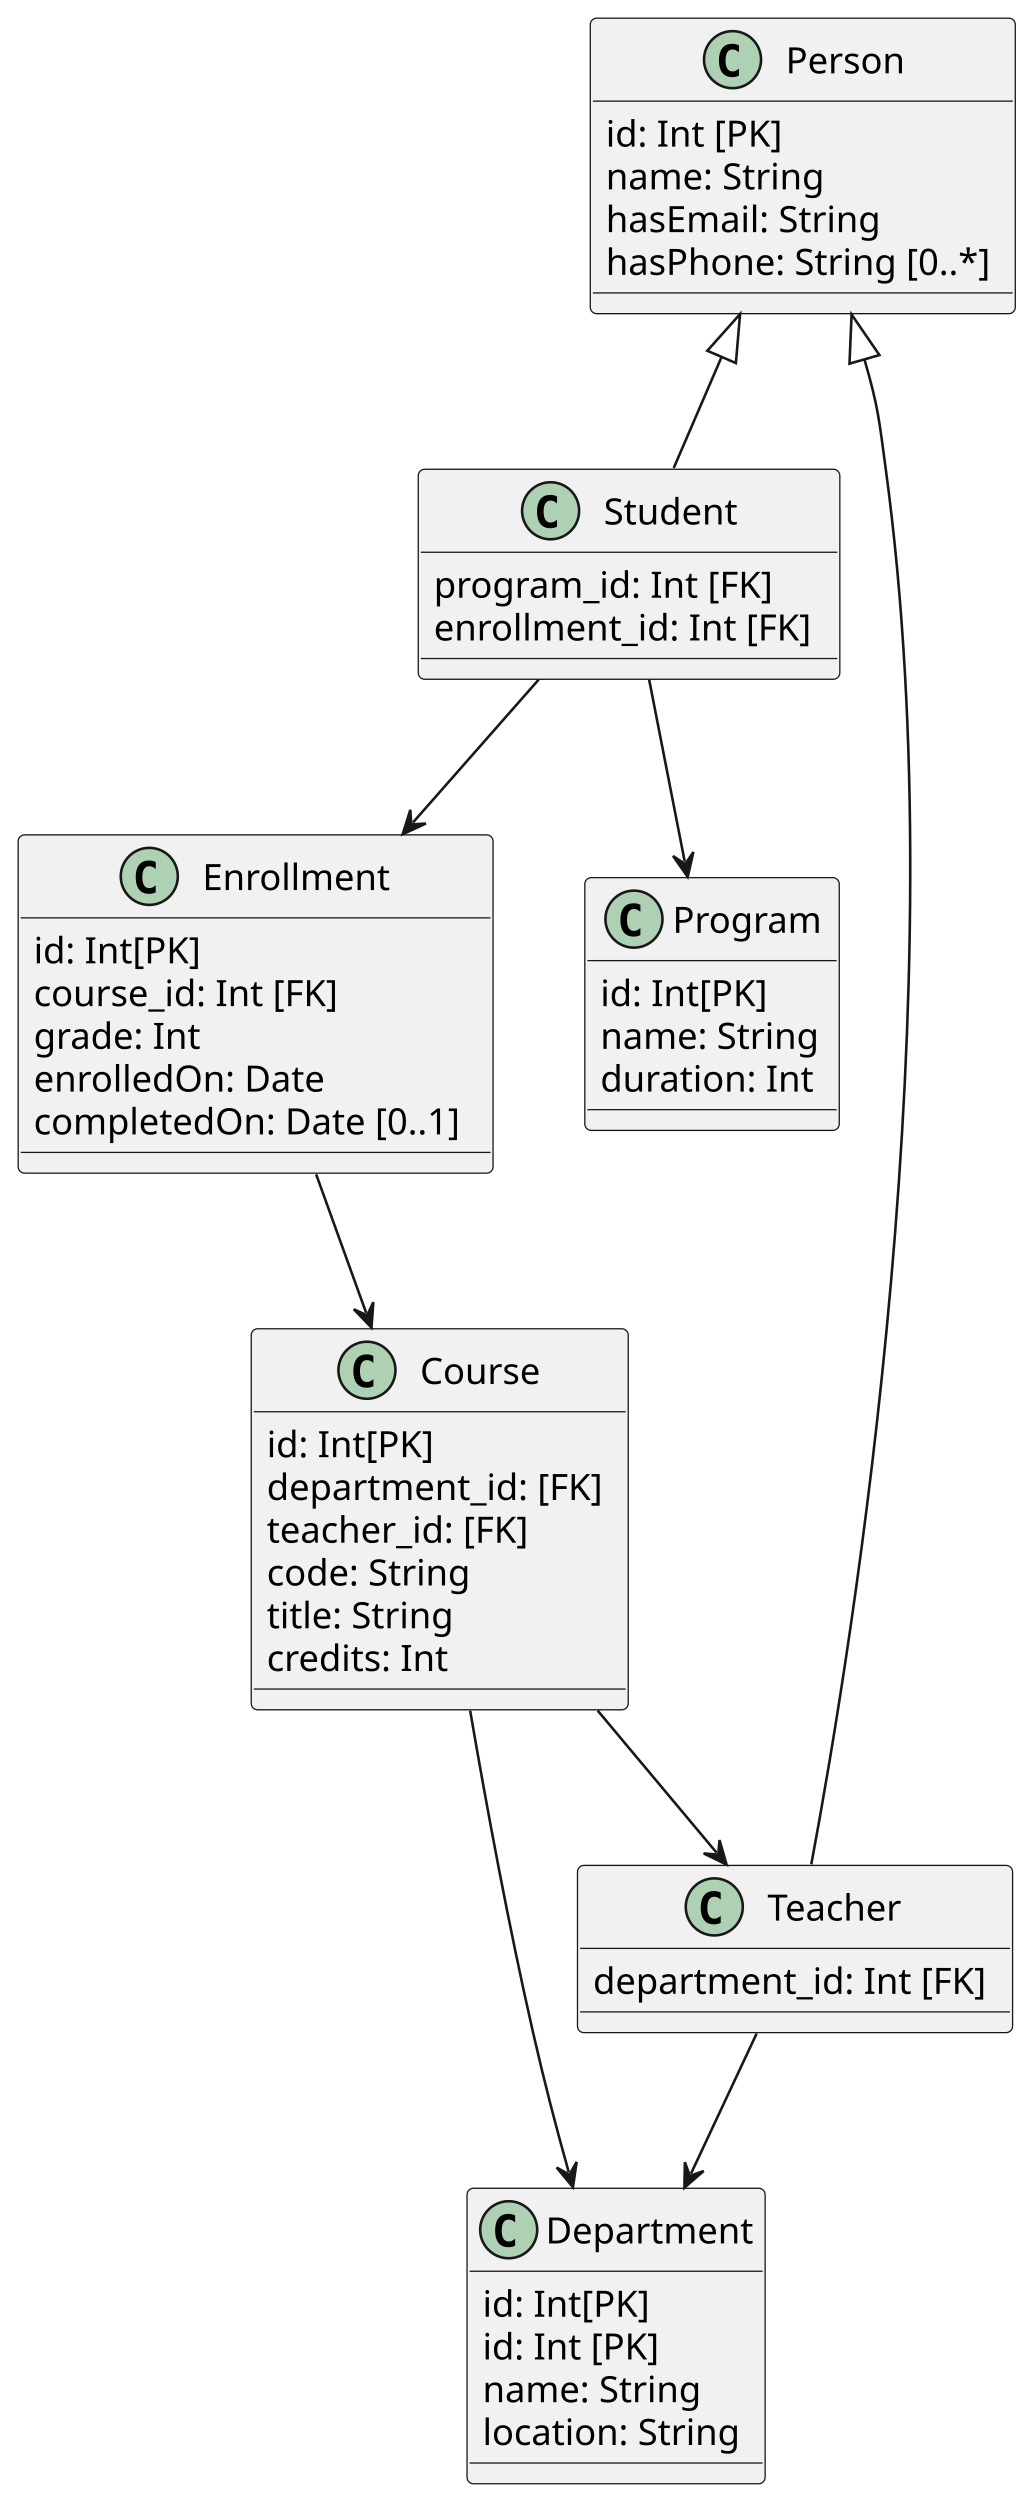
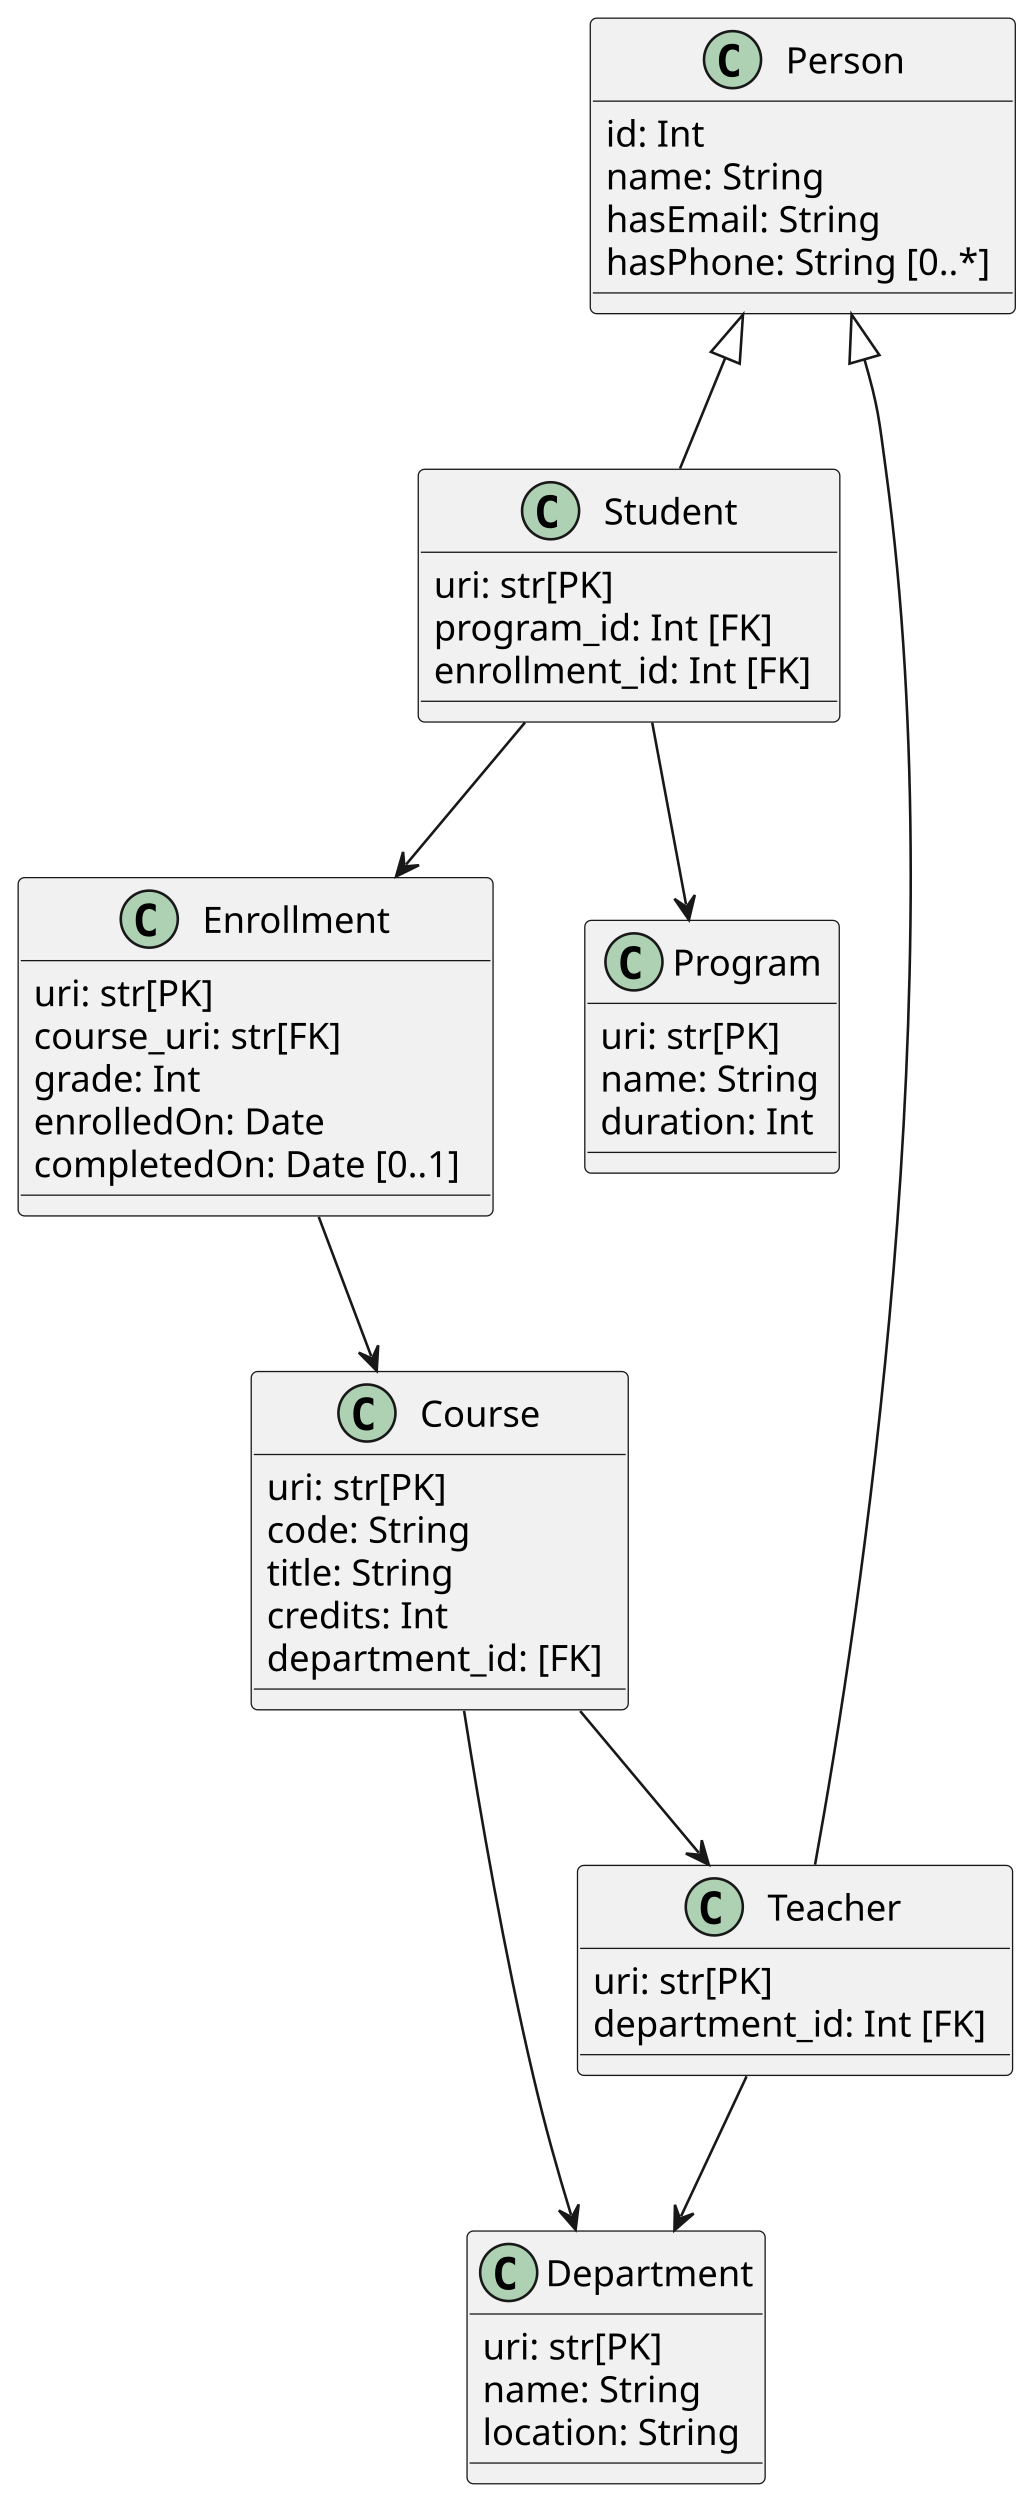
<svg xmlns="http://www.w3.org/2000/svg" contentStyleType="text/css" height="964px" preserveAspectRatio="none" style="width:398px;height:964px;background:#FFFFFF;" version="1.1" viewBox="0 0 398 964" width="398px" zoomAndPan="magnify">
  <defs />
  <g>
    <g id="elem_Person">
      <rect codeLine="2" fill="#F1F1F1" height="113.953" id="Person" rx="2.5" ry="2.5" style="stroke:#181818;stroke-width:0.5;" width="163.894" x="227.61" y="7" />
      <ellipse cx="282.462" cy="23" fill="#ADD1B2" rx="11" ry="11" style="stroke:#181818;stroke-width:1;" />
      <path d="M284.935,29.143 Q284.354,29.442 283.714,29.591 Q283.075,29.741 282.37,29.741 Q279.863,29.741 278.543,28.089 Q277.223,26.437 277.223,23.316 Q277.223,20.186 278.543,18.535 Q279.863,16.883 282.37,16.883 Q283.075,16.883 283.723,17.032 Q284.37,17.182 284.935,17.48 L284.935,20.203 Q284.304,19.622 283.71,19.352 Q283.117,19.082 282.486,19.082 Q281.141,19.082 280.456,20.149 Q279.772,21.216 279.772,23.316 Q279.772,25.408 280.456,26.474 Q281.141,27.541 282.486,27.541 Q283.117,27.541 283.71,27.271 Q284.304,27.002 284.935,26.42 Z " fill="#000000" />
      <text fill="#000000" font-family="sans-serif" font-size="14" lengthAdjust="spacing" textLength="45.691" x="302.962" y="28.291">Person</text>
      <line style="stroke:#181818;stroke-width:0.5;" x1="228.61" x2="390.505" y1="39" y2="39" />
-       <text fill="#000000" font-family="sans-serif" font-size="14" lengthAdjust="spacing" textLength="70.089" x="233.61" y="56.535">id: Int [PK]</text>
+       <text fill="#000000" font-family="sans-serif" font-size="14" lengthAdjust="spacing" textLength="39.676" x="233.61" y="56.535">id: Int</text>
      <text fill="#000000" font-family="sans-serif" font-size="14" lengthAdjust="spacing" textLength="86.119" x="233.61" y="73.023">name: String</text>
      <text fill="#000000" font-family="sans-serif" font-size="14" lengthAdjust="spacing" textLength="108.869" x="233.61" y="89.512">hasEmail: String</text>
      <text fill="#000000" font-family="sans-serif" font-size="14" lengthAdjust="spacing" textLength="151.894" x="233.61" y="106">hasPhone: String [0..*]</text>
      <line style="stroke:#181818;stroke-width:0.5;" x1="228.61" x2="390.505" y1="112.953" y2="112.953" />
    </g>
    <g id="elem_Student">
-       <rect codeLine="9" fill="#F1F1F1" height="80.977" id="Student" rx="2.5" ry="2.5" style="stroke:#181818;stroke-width:0.5;" width="162.561" x="161.28" y="180.95" />
+       <rect codeLine="9" fill="#F1F1F1" height="97.465" id="Student" rx="2.5" ry="2.5" style="stroke:#181818;stroke-width:0.5;" width="162.561" x="161.28" y="180.95" />
      <ellipse cx="212.31" cy="196.95" fill="#ADD1B2" rx="11" ry="11" style="stroke:#181818;stroke-width:1;" />
      <path d="M214.783,203.093 Q214.202,203.392 213.563,203.541 Q212.924,203.691 212.219,203.691 Q209.712,203.691 208.392,202.039 Q207.072,200.387 207.072,197.266 Q207.072,194.137 208.392,192.485 Q209.712,190.833 212.219,190.833 Q212.924,190.833 213.571,190.982 Q214.219,191.132 214.783,191.43 L214.783,194.153 Q214.153,193.572 213.559,193.302 Q212.965,193.032 212.335,193.032 Q210.99,193.032 210.305,194.099 Q209.62,195.166 209.62,197.266 Q209.62,199.358 210.305,200.424 Q210.99,201.491 212.335,201.491 Q212.965,201.491 213.559,201.221 Q214.153,200.952 214.783,200.37 Z " fill="#000000" />
      <text fill="#000000" font-family="sans-serif" font-size="14" lengthAdjust="spacing" textLength="52.001" x="232.81" y="202.241">Student</text>
      <line style="stroke:#181818;stroke-width:0.5;" x1="162.28" x2="322.841" y1="212.95" y2="212.95" />
-       <text fill="#000000" font-family="sans-serif" font-size="14" lengthAdjust="spacing" textLength="135.256" x="167.28" y="230.485">program_id: Int [FK]</text>
-       <text fill="#000000" font-family="sans-serif" font-size="14" lengthAdjust="spacing" textLength="150.561" x="167.28" y="246.973">enrollment_id: Int [FK]</text>
-       <line style="stroke:#181818;stroke-width:0.5;" x1="162.28" x2="322.841" y1="253.927" y2="253.927" />
+       <text fill="#000000" font-family="sans-serif" font-size="14" lengthAdjust="spacing" textLength="71.408" x="167.28" y="230.485">uri: str[PK]</text>
+       <text fill="#000000" font-family="sans-serif" font-size="14" lengthAdjust="spacing" textLength="135.256" x="167.28" y="246.973">program_id: Int [FK]</text>
+       <text fill="#000000" font-family="sans-serif" font-size="14" lengthAdjust="spacing" textLength="150.561" x="167.28" y="263.462">enrollment_id: Int [FK]</text>
+       <line style="stroke:#181818;stroke-width:0.5;" x1="162.28" x2="322.841" y1="270.415" y2="270.415" />
    </g>
    <g id="elem_Teacher">
-       <rect codeLine="14" fill="#F1F1F1" height="64.488" id="Teacher" rx="2.5" ry="2.5" style="stroke:#181818;stroke-width:0.5;" width="167.77" x="222.68" y="719.3" />
+       <rect codeLine="15" fill="#F1F1F1" height="80.977" id="Teacher" rx="2.5" ry="2.5" style="stroke:#181818;stroke-width:0.5;" width="167.77" x="222.68" y="719.3" />
      <ellipse cx="275.43" cy="735.3" fill="#ADD1B2" rx="11" ry="11" style="stroke:#181818;stroke-width:1;" />
      <path d="M277.903,741.443 Q277.322,741.742 276.682,741.891 Q276.043,742.041 275.338,742.041 Q272.831,742.041 271.511,740.389 Q270.191,738.737 270.191,735.616 Q270.191,732.486 271.511,730.835 Q272.831,729.183 275.338,729.183 Q276.043,729.183 276.691,729.332 Q277.338,729.482 277.903,729.78 L277.903,732.503 Q277.272,731.922 276.678,731.652 Q276.085,731.383 275.454,731.383 Q274.109,731.383 273.424,732.449 Q272.74,733.516 272.74,735.616 Q272.74,737.708 273.424,738.774 Q274.109,739.841 275.454,739.841 Q276.085,739.841 276.678,739.571 Q277.272,739.302 277.903,738.72 Z " fill="#000000" />
      <text fill="#000000" font-family="sans-serif" font-size="14" lengthAdjust="spacing" textLength="53.772" x="295.93" y="740.591">Teacher</text>
      <line style="stroke:#181818;stroke-width:0.5;" x1="223.68" x2="389.45" y1="751.3" y2="751.3" />
-       <text fill="#000000" font-family="sans-serif" font-size="14" lengthAdjust="spacing" textLength="155.77" x="228.68" y="768.835">department_id: Int [FK]</text>
-       <line style="stroke:#181818;stroke-width:0.5;" x1="223.68" x2="389.45" y1="775.788" y2="775.788" />
+       <text fill="#000000" font-family="sans-serif" font-size="14" lengthAdjust="spacing" textLength="71.408" x="228.68" y="768.835">uri: str[PK]</text>
+       <text fill="#000000" font-family="sans-serif" font-size="14" lengthAdjust="spacing" textLength="155.77" x="228.68" y="785.323">department_id: Int [FK]</text>
+       <line style="stroke:#181818;stroke-width:0.5;" x1="223.68" x2="389.45" y1="792.277" y2="792.277" />
    </g>
    <g id="elem_Course">
-       <rect codeLine="18" fill="#F1F1F1" height="146.93" id="Course" rx="2.5" ry="2.5" style="stroke:#181818;stroke-width:0.5;" width="145.383" x="96.87" y="512.37" />
-       <ellipse cx="141.492" cy="528.37" fill="#ADD1B2" rx="11" ry="11" style="stroke:#181818;stroke-width:1;" />
-       <path d="M143.965,534.513 Q143.384,534.812 142.744,534.961 Q142.105,535.111 141.4,535.111 Q138.893,535.111 137.573,533.459 Q136.253,531.807 136.253,528.686 Q136.253,525.557 137.573,523.905 Q138.893,522.253 141.4,522.253 Q142.105,522.253 142.753,522.402 Q143.4,522.552 143.965,522.851 L143.965,525.573 Q143.334,524.992 142.74,524.722 Q142.147,524.452 141.516,524.452 Q140.171,524.452 139.487,525.519 Q138.802,526.586 138.802,528.686 Q138.802,530.778 139.487,531.844 Q140.171,532.911 141.516,532.911 Q142.147,532.911 142.74,532.641 Q143.334,532.371 143.965,531.79 Z " fill="#000000" />
-       <text fill="#000000" font-family="sans-serif" font-size="14" lengthAdjust="spacing" textLength="47.64" x="161.992" y="533.661">Course</text>
-       <line style="stroke:#181818;stroke-width:0.5;" x1="97.87" x2="241.253" y1="544.37" y2="544.37" />
-       <text fill="#000000" font-family="sans-serif" font-size="14" lengthAdjust="spacing" textLength="65.659" x="102.87" y="561.905">id: Int[PK]</text>
-       <text fill="#000000" font-family="sans-serif" font-size="14" lengthAdjust="spacing" textLength="133.383" x="102.87" y="578.393">department_id: [FK]</text>
-       <text fill="#000000" font-family="sans-serif" font-size="14" lengthAdjust="spacing" textLength="104.624" x="102.87" y="594.882">teacher_id: [FK]</text>
-       <text fill="#000000" font-family="sans-serif" font-size="14" lengthAdjust="spacing" textLength="81.211" x="102.87" y="611.37">code: String</text>
-       <text fill="#000000" font-family="sans-serif" font-size="14" lengthAdjust="spacing" textLength="75.195" x="102.87" y="627.858">title: String</text>
-       <text fill="#000000" font-family="sans-serif" font-size="14" lengthAdjust="spacing" textLength="72.748" x="102.87" y="644.347">credits: Int</text>
-       <line style="stroke:#181818;stroke-width:0.5;" x1="97.87" x2="241.253" y1="651.3" y2="651.3" />
+       <rect codeLine="20" fill="#F1F1F1" height="130.441" id="Course" rx="2.5" ry="2.5" style="stroke:#181818;stroke-width:0.5;" width="145.383" x="96.87" y="528.86" />
+       <ellipse cx="141.492" cy="544.86" fill="#ADD1B2" rx="11" ry="11" style="stroke:#181818;stroke-width:1;" />
+       <path d="M143.965,551.003 Q143.384,551.302 142.744,551.451 Q142.105,551.601 141.4,551.601 Q138.893,551.601 137.573,549.949 Q136.253,548.297 136.253,545.176 Q136.253,542.047 137.573,540.395 Q138.893,538.743 141.4,538.743 Q142.105,538.743 142.753,538.892 Q143.4,539.042 143.965,539.341 L143.965,542.063 Q143.334,541.482 142.74,541.212 Q142.147,540.942 141.516,540.942 Q140.171,540.942 139.487,542.009 Q138.802,543.076 138.802,545.176 Q138.802,547.268 139.487,548.334 Q140.171,549.401 141.516,549.401 Q142.147,549.401 142.74,549.131 Q143.334,548.861 143.965,548.28 Z " fill="#000000" />
+       <text fill="#000000" font-family="sans-serif" font-size="14" lengthAdjust="spacing" textLength="47.64" x="161.992" y="550.151">Course</text>
+       <line style="stroke:#181818;stroke-width:0.5;" x1="97.87" x2="241.253" y1="560.86" y2="560.86" />
+       <text fill="#000000" font-family="sans-serif" font-size="14" lengthAdjust="spacing" textLength="71.408" x="102.87" y="578.395">uri: str[PK]</text>
+       <text fill="#000000" font-family="sans-serif" font-size="14" lengthAdjust="spacing" textLength="81.211" x="102.87" y="594.883">code: String</text>
+       <text fill="#000000" font-family="sans-serif" font-size="14" lengthAdjust="spacing" textLength="75.195" x="102.87" y="611.372">title: String</text>
+       <text fill="#000000" font-family="sans-serif" font-size="14" lengthAdjust="spacing" textLength="72.748" x="102.87" y="627.86">credits: Int</text>
+       <text fill="#000000" font-family="sans-serif" font-size="14" lengthAdjust="spacing" textLength="133.383" x="102.87" y="644.348">department_id: [FK]</text>
+       <line style="stroke:#181818;stroke-width:0.5;" x1="97.87" x2="241.253" y1="651.301" y2="651.301" />
    </g>
    <g id="elem_Enrollment">
-       <rect codeLine="27" fill="#F1F1F1" height="130.441" id="Enrollment" rx="2.5" ry="2.5" style="stroke:#181818;stroke-width:0.5;" width="183.124" x="7" y="321.93" />
-       <ellipse cx="57.565" cy="337.93" fill="#ADD1B2" rx="11" ry="11" style="stroke:#181818;stroke-width:1;" />
-       <path d="M60.039,344.073 Q59.458,344.372 58.818,344.521 Q58.179,344.671 57.474,344.671 Q54.967,344.671 53.647,343.019 Q52.327,341.367 52.327,338.246 Q52.327,335.116 53.647,333.465 Q54.967,331.813 57.474,331.813 Q58.179,331.813 58.827,331.962 Q59.474,332.112 60.039,332.411 L60.039,335.133 Q59.408,334.552 58.814,334.282 Q58.221,334.012 57.59,334.012 Q56.245,334.012 55.56,335.079 Q54.876,336.146 54.876,338.246 Q54.876,340.338 55.56,341.404 Q56.245,342.471 57.59,342.471 Q58.221,342.471 58.814,342.201 Q59.408,341.932 60.039,341.35 Z " fill="#000000" />
-       <text fill="#000000" font-family="sans-serif" font-size="14" lengthAdjust="spacing" textLength="73.493" x="78.065" y="343.221">Enrollment</text>
-       <line style="stroke:#181818;stroke-width:0.5;" x1="8" x2="189.124" y1="353.93" y2="353.93" />
-       <text fill="#000000" font-family="sans-serif" font-size="14" lengthAdjust="spacing" textLength="65.659" x="13" y="371.465">id: Int[PK]</text>
-       <text fill="#000000" font-family="sans-serif" font-size="14" lengthAdjust="spacing" textLength="121.981" x="13" y="387.953">course_id: Int [FK]</text>
-       <text fill="#000000" font-family="sans-serif" font-size="14" lengthAdjust="spacing" textLength="65.618" x="13" y="404.442">grade: Int</text>
-       <text fill="#000000" font-family="sans-serif" font-size="14" lengthAdjust="spacing" textLength="115.199" x="13" y="420.93">enrolledOn: Date</text>
-       <text fill="#000000" font-family="sans-serif" font-size="14" lengthAdjust="spacing" textLength="171.124" x="13" y="437.418">completedOn: Date [0..1]</text>
-       <line style="stroke:#181818;stroke-width:0.5;" x1="8" x2="189.124" y1="444.371" y2="444.371" />
+       <rect codeLine="28" fill="#F1F1F1" height="130.441" id="Enrollment" rx="2.5" ry="2.5" style="stroke:#181818;stroke-width:0.5;" width="183.124" x="7" y="338.42" />
+       <ellipse cx="57.565" cy="354.42" fill="#ADD1B2" rx="11" ry="11" style="stroke:#181818;stroke-width:1;" />
+       <path d="M60.039,360.563 Q59.458,360.862 58.818,361.011 Q58.179,361.161 57.474,361.161 Q54.967,361.161 53.647,359.509 Q52.327,357.857 52.327,354.736 Q52.327,351.606 53.647,349.955 Q54.967,348.303 57.474,348.303 Q58.179,348.303 58.827,348.452 Q59.474,348.602 60.039,348.901 L60.039,351.623 Q59.408,351.042 58.814,350.772 Q58.221,350.502 57.59,350.502 Q56.245,350.502 55.56,351.569 Q54.876,352.636 54.876,354.736 Q54.876,356.828 55.56,357.894 Q56.245,358.961 57.59,358.961 Q58.221,358.961 58.814,358.691 Q59.408,358.421 60.039,357.84 Z " fill="#000000" />
+       <text fill="#000000" font-family="sans-serif" font-size="14" lengthAdjust="spacing" textLength="73.493" x="78.065" y="359.711">Enrollment</text>
+       <line style="stroke:#181818;stroke-width:0.5;" x1="8" x2="189.124" y1="370.42" y2="370.42" />
+       <text fill="#000000" font-family="sans-serif" font-size="14" lengthAdjust="spacing" textLength="71.408" x="13" y="387.955">uri: str[PK]</text>
+       <text fill="#000000" font-family="sans-serif" font-size="14" lengthAdjust="spacing" textLength="123.3" x="13" y="404.443">course_uri: str[FK]</text>
+       <text fill="#000000" font-family="sans-serif" font-size="14" lengthAdjust="spacing" textLength="65.618" x="13" y="420.932">grade: Int</text>
+       <text fill="#000000" font-family="sans-serif" font-size="14" lengthAdjust="spacing" textLength="115.199" x="13" y="437.42">enrolledOn: Date</text>
+       <text fill="#000000" font-family="sans-serif" font-size="14" lengthAdjust="spacing" textLength="171.124" x="13" y="453.908">completedOn: Date [0..1]</text>
+       <line style="stroke:#181818;stroke-width:0.5;" x1="8" x2="189.124" y1="460.861" y2="460.861" />
    </g>
    <g id="elem_Department">
-       <rect codeLine="35" fill="#F1F1F1" height="113.953" id="Department" rx="2.5" ry="2.5" style="stroke:#181818;stroke-width:0.5;" width="114.949" x="180.09" y="843.79" />
-       <ellipse cx="196.152" cy="859.79" fill="#ADD1B2" rx="11" ry="11" style="stroke:#181818;stroke-width:1;" />
-       <path d="M198.625,865.933 Q198.044,866.232 197.405,866.381 Q196.766,866.531 196.06,866.531 Q193.554,866.531 192.234,864.879 Q190.914,863.227 190.914,860.106 Q190.914,856.976 192.234,855.325 Q193.554,853.673 196.06,853.673 Q196.766,853.673 197.413,853.822 Q198.061,853.972 198.625,854.27 L198.625,856.993 Q197.994,856.412 197.401,856.142 Q196.807,855.872 196.177,855.872 Q194.832,855.872 194.147,856.939 Q193.462,858.006 193.462,860.106 Q193.462,862.198 194.147,863.264 Q194.832,864.331 196.177,864.331 Q196.807,864.331 197.401,864.061 Q197.994,863.792 198.625,863.21 Z " fill="#000000" />
-       <text fill="#000000" font-family="sans-serif" font-size="14" lengthAdjust="spacing" textLength="80.589" x="210.388" y="865.081">Department</text>
-       <line style="stroke:#181818;stroke-width:0.5;" x1="181.09" x2="294.039" y1="875.79" y2="875.79" />
-       <text fill="#000000" font-family="sans-serif" font-size="14" lengthAdjust="spacing" textLength="65.659" x="186.09" y="893.325">id: Int[PK]</text>
-       <text fill="#000000" font-family="sans-serif" font-size="14" lengthAdjust="spacing" textLength="70.089" x="186.09" y="909.813">id: Int [PK]</text>
-       <text fill="#000000" font-family="sans-serif" font-size="14" lengthAdjust="spacing" textLength="86.119" x="186.09" y="926.302">name: String</text>
-       <text fill="#000000" font-family="sans-serif" font-size="14" lengthAdjust="spacing" textLength="102.949" x="186.09" y="942.79">location: String</text>
-       <line style="stroke:#181818;stroke-width:0.5;" x1="181.09" x2="294.039" y1="949.743" y2="949.743" />
+       <rect codeLine="36" fill="#F1F1F1" height="97.465" id="Department" rx="2.5" ry="2.5" style="stroke:#181818;stroke-width:0.5;" width="114.949" x="180.09" y="860.28" />
+       <ellipse cx="196.152" cy="876.28" fill="#ADD1B2" rx="11" ry="11" style="stroke:#181818;stroke-width:1;" />
+       <path d="M198.625,882.423 Q198.044,882.722 197.405,882.871 Q196.766,883.021 196.06,883.021 Q193.554,883.021 192.234,881.369 Q190.914,879.717 190.914,876.596 Q190.914,873.466 192.234,871.815 Q193.554,870.163 196.06,870.163 Q196.766,870.163 197.413,870.312 Q198.061,870.462 198.625,870.76 L198.625,873.483 Q197.994,872.902 197.401,872.632 Q196.807,872.362 196.177,872.362 Q194.832,872.362 194.147,873.429 Q193.462,874.496 193.462,876.596 Q193.462,878.688 194.147,879.754 Q194.832,880.821 196.177,880.821 Q196.807,880.821 197.401,880.551 Q197.994,880.282 198.625,879.7 Z " fill="#000000" />
+       <text fill="#000000" font-family="sans-serif" font-size="14" lengthAdjust="spacing" textLength="80.589" x="210.388" y="881.571">Department</text>
+       <line style="stroke:#181818;stroke-width:0.5;" x1="181.09" x2="294.039" y1="892.28" y2="892.28" />
+       <text fill="#000000" font-family="sans-serif" font-size="14" lengthAdjust="spacing" textLength="71.408" x="186.09" y="909.815">uri: str[PK]</text>
+       <text fill="#000000" font-family="sans-serif" font-size="14" lengthAdjust="spacing" textLength="86.119" x="186.09" y="926.303">name: String</text>
+       <text fill="#000000" font-family="sans-serif" font-size="14" lengthAdjust="spacing" textLength="102.949" x="186.09" y="942.792">location: String</text>
+       <line style="stroke:#181818;stroke-width:0.5;" x1="181.09" x2="294.039" y1="949.745" y2="949.745" />
    </g>
    <g id="elem_Program">
-       <rect codeLine="42" fill="#F1F1F1" height="97.465" id="Program" rx="2.5" ry="2.5" style="stroke:#181818;stroke-width:0.5;" width="98.119" x="225.5" y="338.42" />
-       <ellipse cx="244.457" cy="354.42" fill="#ADD1B2" rx="11" ry="11" style="stroke:#181818;stroke-width:1;" />
-       <path d="M246.93,360.563 Q246.349,360.862 245.71,361.011 Q245.071,361.161 244.365,361.161 Q241.858,361.161 240.538,359.509 Q239.219,357.857 239.219,354.736 Q239.219,351.606 240.538,349.955 Q241.858,348.303 244.365,348.303 Q245.071,348.303 245.718,348.452 Q246.365,348.602 246.93,348.901 L246.93,351.623 Q246.299,351.042 245.706,350.772 Q245.112,350.502 244.481,350.502 Q243.137,350.502 242.452,351.569 Q241.767,352.636 241.767,354.736 Q241.767,356.828 242.452,357.894 Q243.137,358.961 244.481,358.961 Q245.112,358.961 245.706,358.691 Q246.299,358.421 246.93,357.84 Z " fill="#000000" />
-       <text fill="#000000" font-family="sans-serif" font-size="14" lengthAdjust="spacing" textLength="57.326" x="259.336" y="359.711">Program</text>
-       <line style="stroke:#181818;stroke-width:0.5;" x1="226.5" x2="322.619" y1="370.42" y2="370.42" />
-       <text fill="#000000" font-family="sans-serif" font-size="14" lengthAdjust="spacing" textLength="65.659" x="231.5" y="387.955">id: Int[PK]</text>
-       <text fill="#000000" font-family="sans-serif" font-size="14" lengthAdjust="spacing" textLength="86.119" x="231.5" y="404.443">name: String</text>
-       <text fill="#000000" font-family="sans-serif" font-size="14" lengthAdjust="spacing" textLength="84.349" x="231.5" y="420.932">duration: Int</text>
-       <line style="stroke:#181818;stroke-width:0.5;" x1="226.5" x2="322.619" y1="427.885" y2="427.885" />
+       <rect codeLine="42" fill="#F1F1F1" height="97.465" id="Program" rx="2.5" ry="2.5" style="stroke:#181818;stroke-width:0.5;" width="98.119" x="225.5" y="354.9" />
+       <ellipse cx="244.457" cy="370.9" fill="#ADD1B2" rx="11" ry="11" style="stroke:#181818;stroke-width:1;" />
+       <path d="M246.93,377.043 Q246.349,377.342 245.71,377.491 Q245.071,377.641 244.365,377.641 Q241.858,377.641 240.538,375.989 Q239.219,374.337 239.219,371.216 Q239.219,368.087 240.538,366.435 Q241.858,364.783 244.365,364.783 Q245.071,364.783 245.718,364.932 Q246.365,365.082 246.93,365.38 L246.93,368.103 Q246.299,367.522 245.706,367.252 Q245.112,366.983 244.481,366.983 Q243.137,366.983 242.452,368.049 Q241.767,369.116 241.767,371.216 Q241.767,373.308 242.452,374.374 Q243.137,375.441 244.481,375.441 Q245.112,375.441 245.706,375.171 Q246.299,374.901 246.93,374.32 Z " fill="#000000" />
+       <text fill="#000000" font-family="sans-serif" font-size="14" lengthAdjust="spacing" textLength="57.326" x="259.336" y="376.191">Program</text>
+       <line style="stroke:#181818;stroke-width:0.5;" x1="226.5" x2="322.619" y1="386.9" y2="386.9" />
+       <text fill="#000000" font-family="sans-serif" font-size="14" lengthAdjust="spacing" textLength="71.408" x="231.5" y="404.435">uri: str[PK]</text>
+       <text fill="#000000" font-family="sans-serif" font-size="14" lengthAdjust="spacing" textLength="86.119" x="231.5" y="420.923">name: String</text>
+       <text fill="#000000" font-family="sans-serif" font-size="14" lengthAdjust="spacing" textLength="84.349" x="231.5" y="437.412">duration: Int</text>
+       <line style="stroke:#181818;stroke-width:0.5;" x1="226.5" x2="322.619" y1="444.365" y2="444.365" />
    </g>
    <g id="link_Person_Student">
-       <path codeLine="48" d="M278.248,137.631 C269.778,157.291 267.57,162.42 259.78,180.48 " fill="none" id="Person-backto-Student" style="stroke:#181818;stroke-width:1;" />
-       <polygon fill="none" points="285.37,121.1,272.738,135.257,283.758,140.005,285.37,121.1" style="stroke:#181818;stroke-width:1;" />
+       <path codeLine="48" d="M279.683,137.969 C271.773,157.299 269.82,162.08 262.2,180.69 " fill="none" id="Person-backto-Student" style="stroke:#181818;stroke-width:1;" />
+       <polygon fill="none" points="286.5,121.31,274.13,135.697,285.236,140.242,286.5,121.31" style="stroke:#181818;stroke-width:1;" />
    </g>
    <g id="link_Person_Teacher">
-       <path codeLine="49" d="M333.33,138.563 C338.71,157.333 338.89,161.18 341.56,180.95 C369.15,384.67 329.02,632.36 312.83,718.89 " fill="none" id="Person-backto-Teacher" style="stroke:#181818;stroke-width:1;" />
+       <path codeLine="49" d="M333.33,138.563 C338.71,157.333 338.89,161.18 341.56,180.95 C368.77,381.88 331.36,624.99 314.28,719.01 " fill="none" id="Person-backto-Teacher" style="stroke:#181818;stroke-width:1;" />
      <polygon fill="none" points="328.37,121.26,327.562,140.216,339.097,136.91,328.37,121.26" style="stroke:#181818;stroke-width:1;" />
    </g>
    <g id="link_Student_Enrollment">
-       <path codeLine="51" d="M207.7,262.07 C191.97,279.95 176.943,297.035 159.243,317.155 " fill="none" id="Student-to-Enrollment" style="stroke:#181818;stroke-width:1;" />
-       <polygon fill="#181818" points="155.28,321.66,164.228,317.545,158.583,317.906,158.221,312.261,155.28,321.66" style="stroke:#181818;stroke-width:1;" />
+       <path codeLine="51" d="M202.45,278.58 C187.05,296.97 173.073,313.66 156.573,333.36 " fill="none" id="Student-to-Enrollment" style="stroke:#181818;stroke-width:1;" />
+       <polygon fill="#181818" points="152.72,337.96,161.565,333.629,155.93,334.127,155.432,328.492,152.72,337.96" style="stroke:#181818;stroke-width:1;" />
    </g>
    <g id="link_Student_Program">
-       <path codeLine="52" d="M250.31,262.07 C254.78,284.97 259.299,308.051 264.029,332.241 " fill="none" id="Student-to-Program" style="stroke:#181818;stroke-width:1;" />
-       <polygon fill="#181818" points="265.18,338.13,267.378,328.53,264.221,333.223,259.527,330.065,265.18,338.13" style="stroke:#181818;stroke-width:1;" />
+       <path codeLine="52" d="M251.48,278.58 C255.9,302.33 260.123,325.041 264.543,348.801 " fill="none" id="Student-to-Program" style="stroke:#181818;stroke-width:1;" />
+       <polygon fill="#181818" points="265.64,354.7,267.926,345.12,264.726,349.784,260.062,346.583,265.64,354.7" style="stroke:#181818;stroke-width:1;" />
    </g>
    <g id="link_Enrollment_Course">
-       <path codeLine="53" d="M121.91,452.82 C128.74,471.74 134.213,486.916 141.213,506.307 " fill="none" id="Enrollment-to-Course" style="stroke:#181818;stroke-width:1;" />
-       <polygon fill="#181818" points="143.25,511.95,143.956,502.127,141.552,507.247,136.432,504.843,143.25,511.95" style="stroke:#181818;stroke-width:1;" />
+       <path codeLine="53" d="M122.9,469.22 C130.12,488.4 135.926,503.785 143.146,522.965 " fill="none" id="Enrollment-to-Course" style="stroke:#181818;stroke-width:1;" />
+       <polygon fill="#181818" points="145.26,528.58,145.833,518.748,143.499,523.901,138.346,521.566,145.26,528.58" style="stroke:#181818;stroke-width:1;" />
    </g>
    <g id="link_Teacher_Department">
-       <path codeLine="55" d="M291.76,784.13 C283.64,801.45 275.885,817.997 266.445,838.147 " fill="none" id="Teacher-to-Department" style="stroke:#181818;stroke-width:1;" />
-       <polygon fill="#181818" points="263.9,843.58,271.34,837.127,266.021,839.052,264.096,833.733,263.9,843.58" style="stroke:#181818;stroke-width:1;" />
+       <path codeLine="55" d="M287.89,800.63 C279.31,818.94 271.606,835.367 262.606,854.577 " fill="none" id="Teacher-to-Department" style="stroke:#181818;stroke-width:1;" />
+       <polygon fill="#181818" points="260.06,860.01,267.5,853.557,262.181,855.482,260.256,850.163,260.06,860.01" style="stroke:#181818;stroke-width:1;" />
    </g>
    <g id="link_Course_Department">
-       <path codeLine="56" d="M181.29,659.64 C187.69,696.93 196.22,742.96 205.56,783.79 C210.04,803.33 214.032,818.752 219.312,837.612 " fill="none" id="Course-to-Department" style="stroke:#181818;stroke-width:1;" />
-       <polygon fill="#181818" points="220.93,843.39,222.356,833.645,219.582,838.575,214.652,835.802,220.93,843.39" style="stroke:#181818;stroke-width:1;" />
+       <path codeLine="56" d="M178.95,659.7 C185.32,700.3 194.58,753.63 205.56,800.28 C210.19,819.93 214.559,835.561 220.199,854.051 " fill="none" id="Course-to-Department" style="stroke:#181818;stroke-width:1;" />
+       <polygon fill="#181818" points="221.95,859.79,223.15,850.014,220.491,855.008,215.498,852.349,221.95,859.79" style="stroke:#181818;stroke-width:1;" />
    </g>
    <g id="link_Course_Teacher">
-       <path codeLine="57" d="M230.45,659.59 C247.89,680.43 262.14,697.458 276.31,714.398 " fill="none" id="Course-to-Teacher" style="stroke:#181818;stroke-width:1;" />
-       <polygon fill="#181818" points="280.16,719,277.454,709.53,276.952,715.165,271.317,714.663,280.16,719" style="stroke:#181818;stroke-width:1;" />
+       <path codeLine="57" d="M223.71,659.78 C240.46,679.8 254.559,696.649 269.459,714.449 " fill="none" id="Course-to-Teacher" style="stroke:#181818;stroke-width:1;" />
+       <polygon fill="#181818" points="273.31,719.05,270.6,709.581,270.101,715.216,264.466,714.716,273.31,719.05" style="stroke:#181818;stroke-width:1;" />
    </g>
  </g>
</svg>
